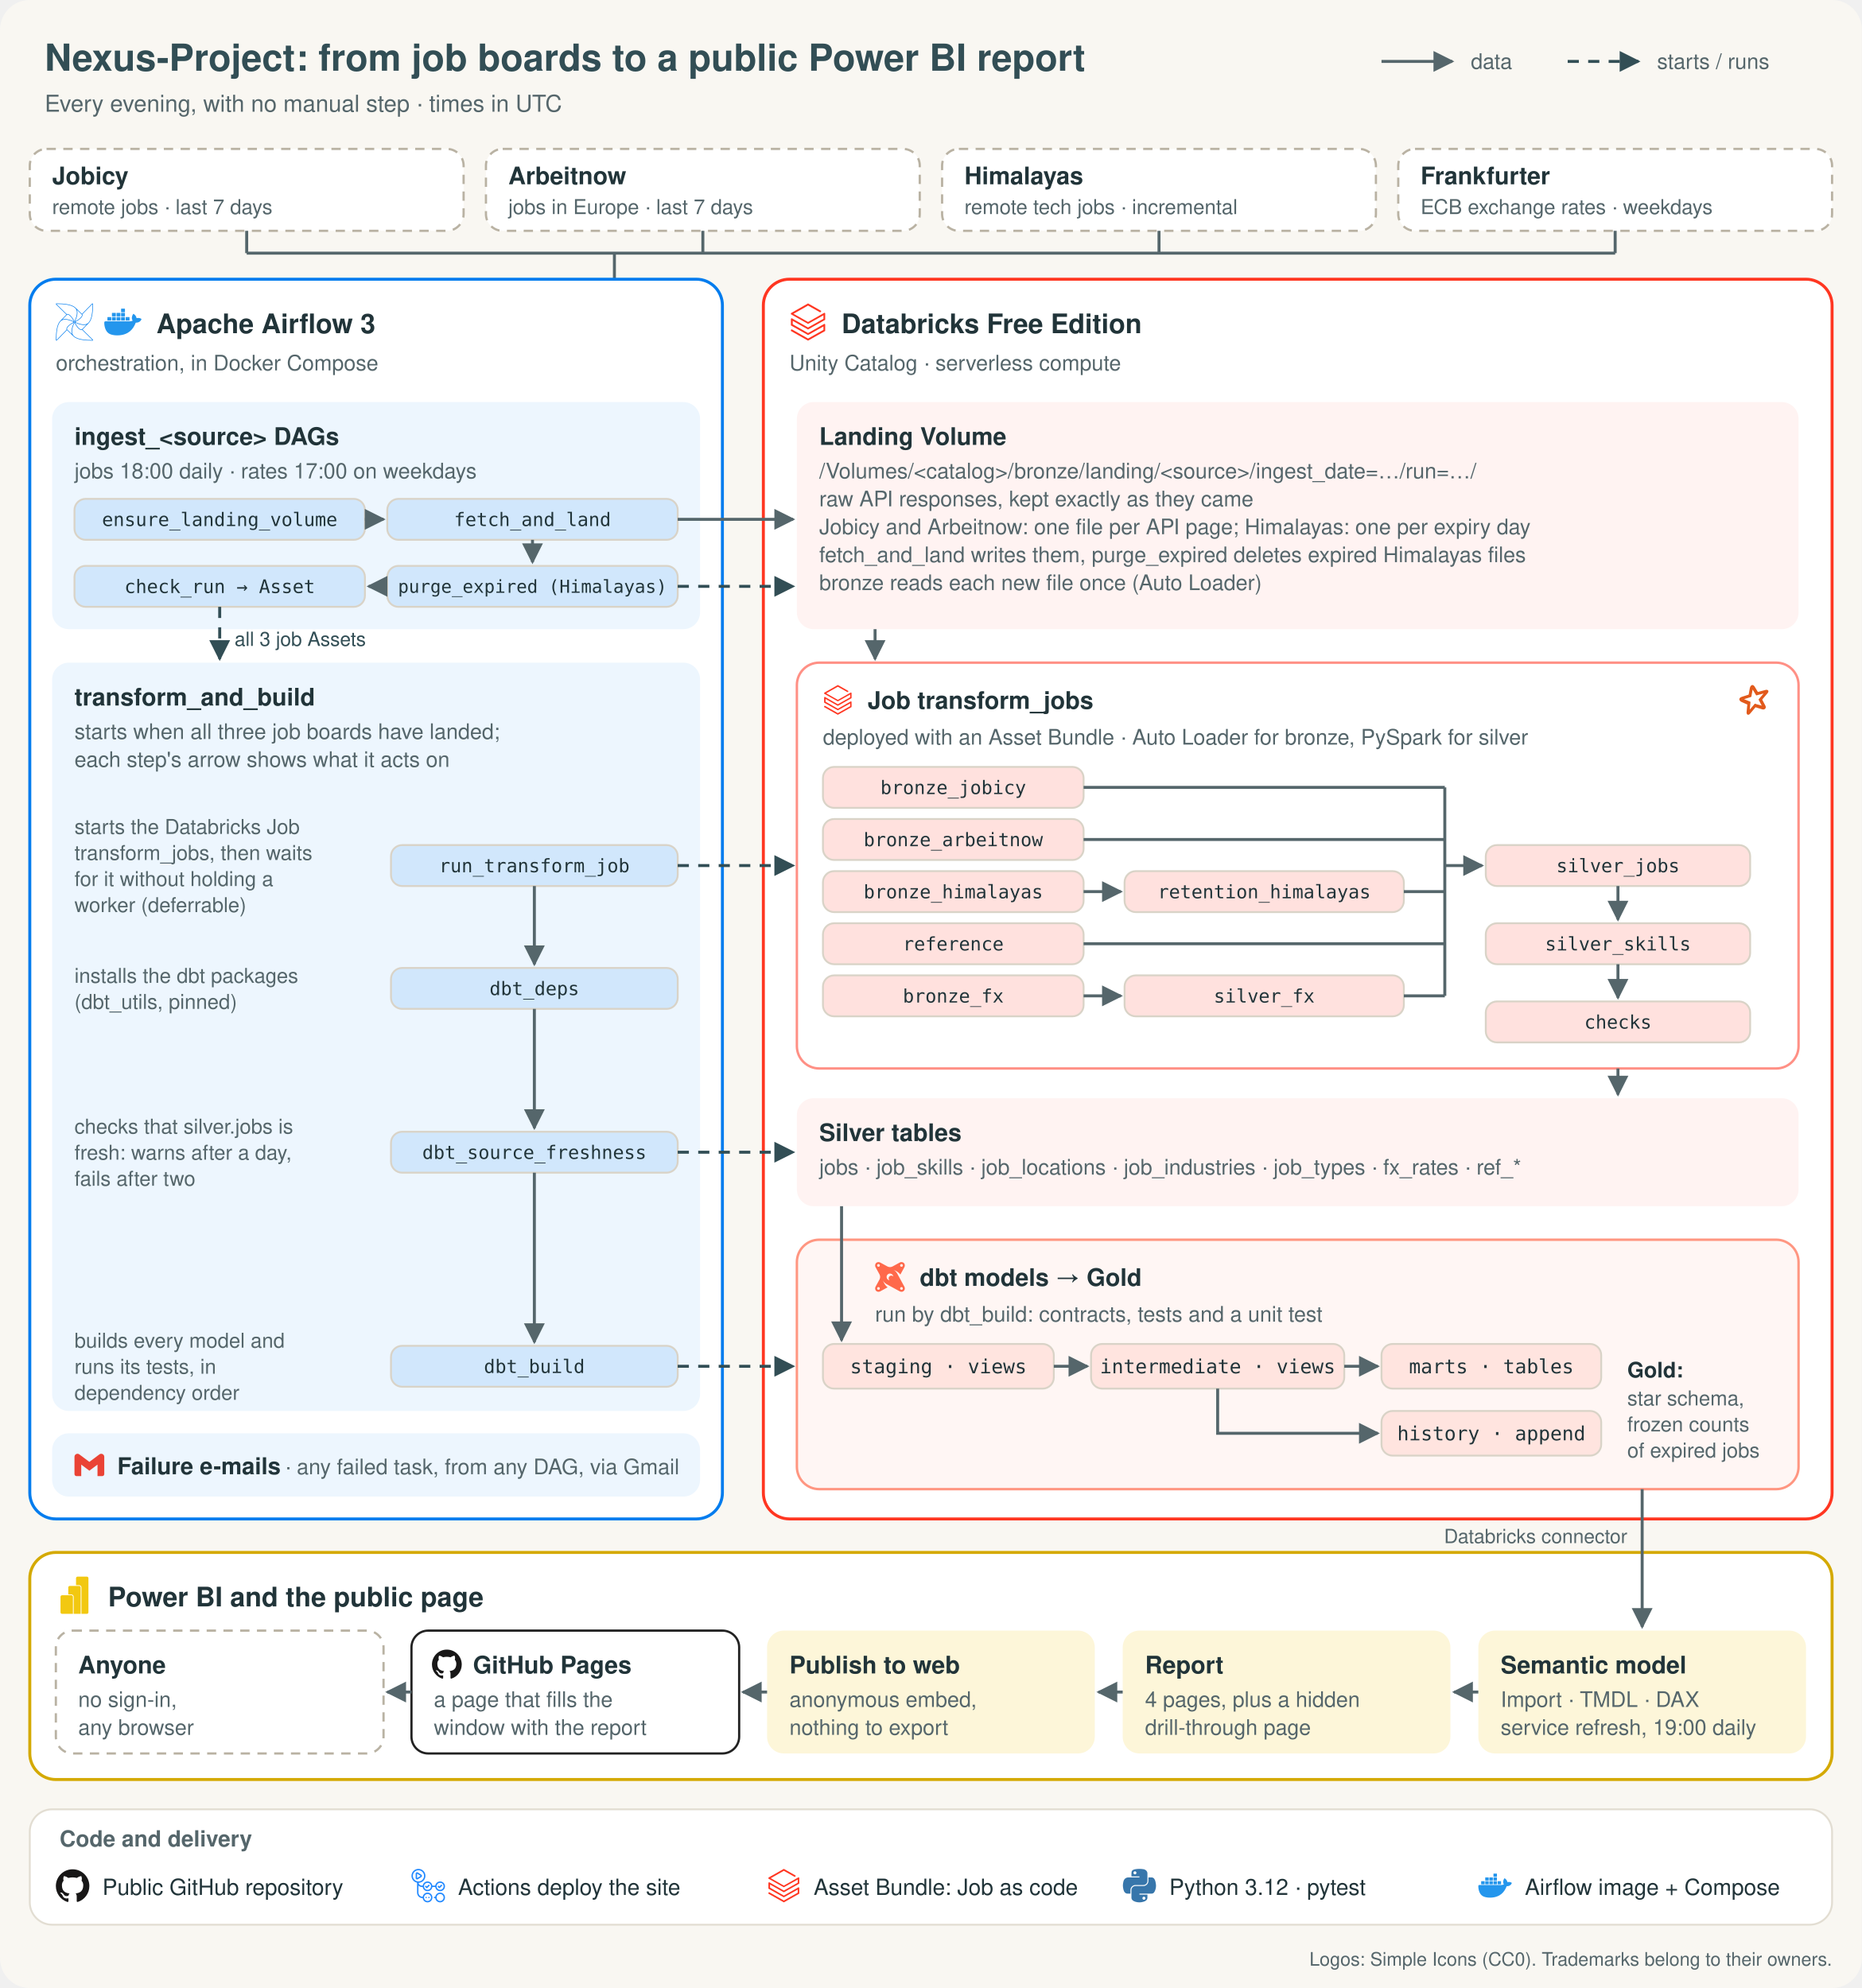
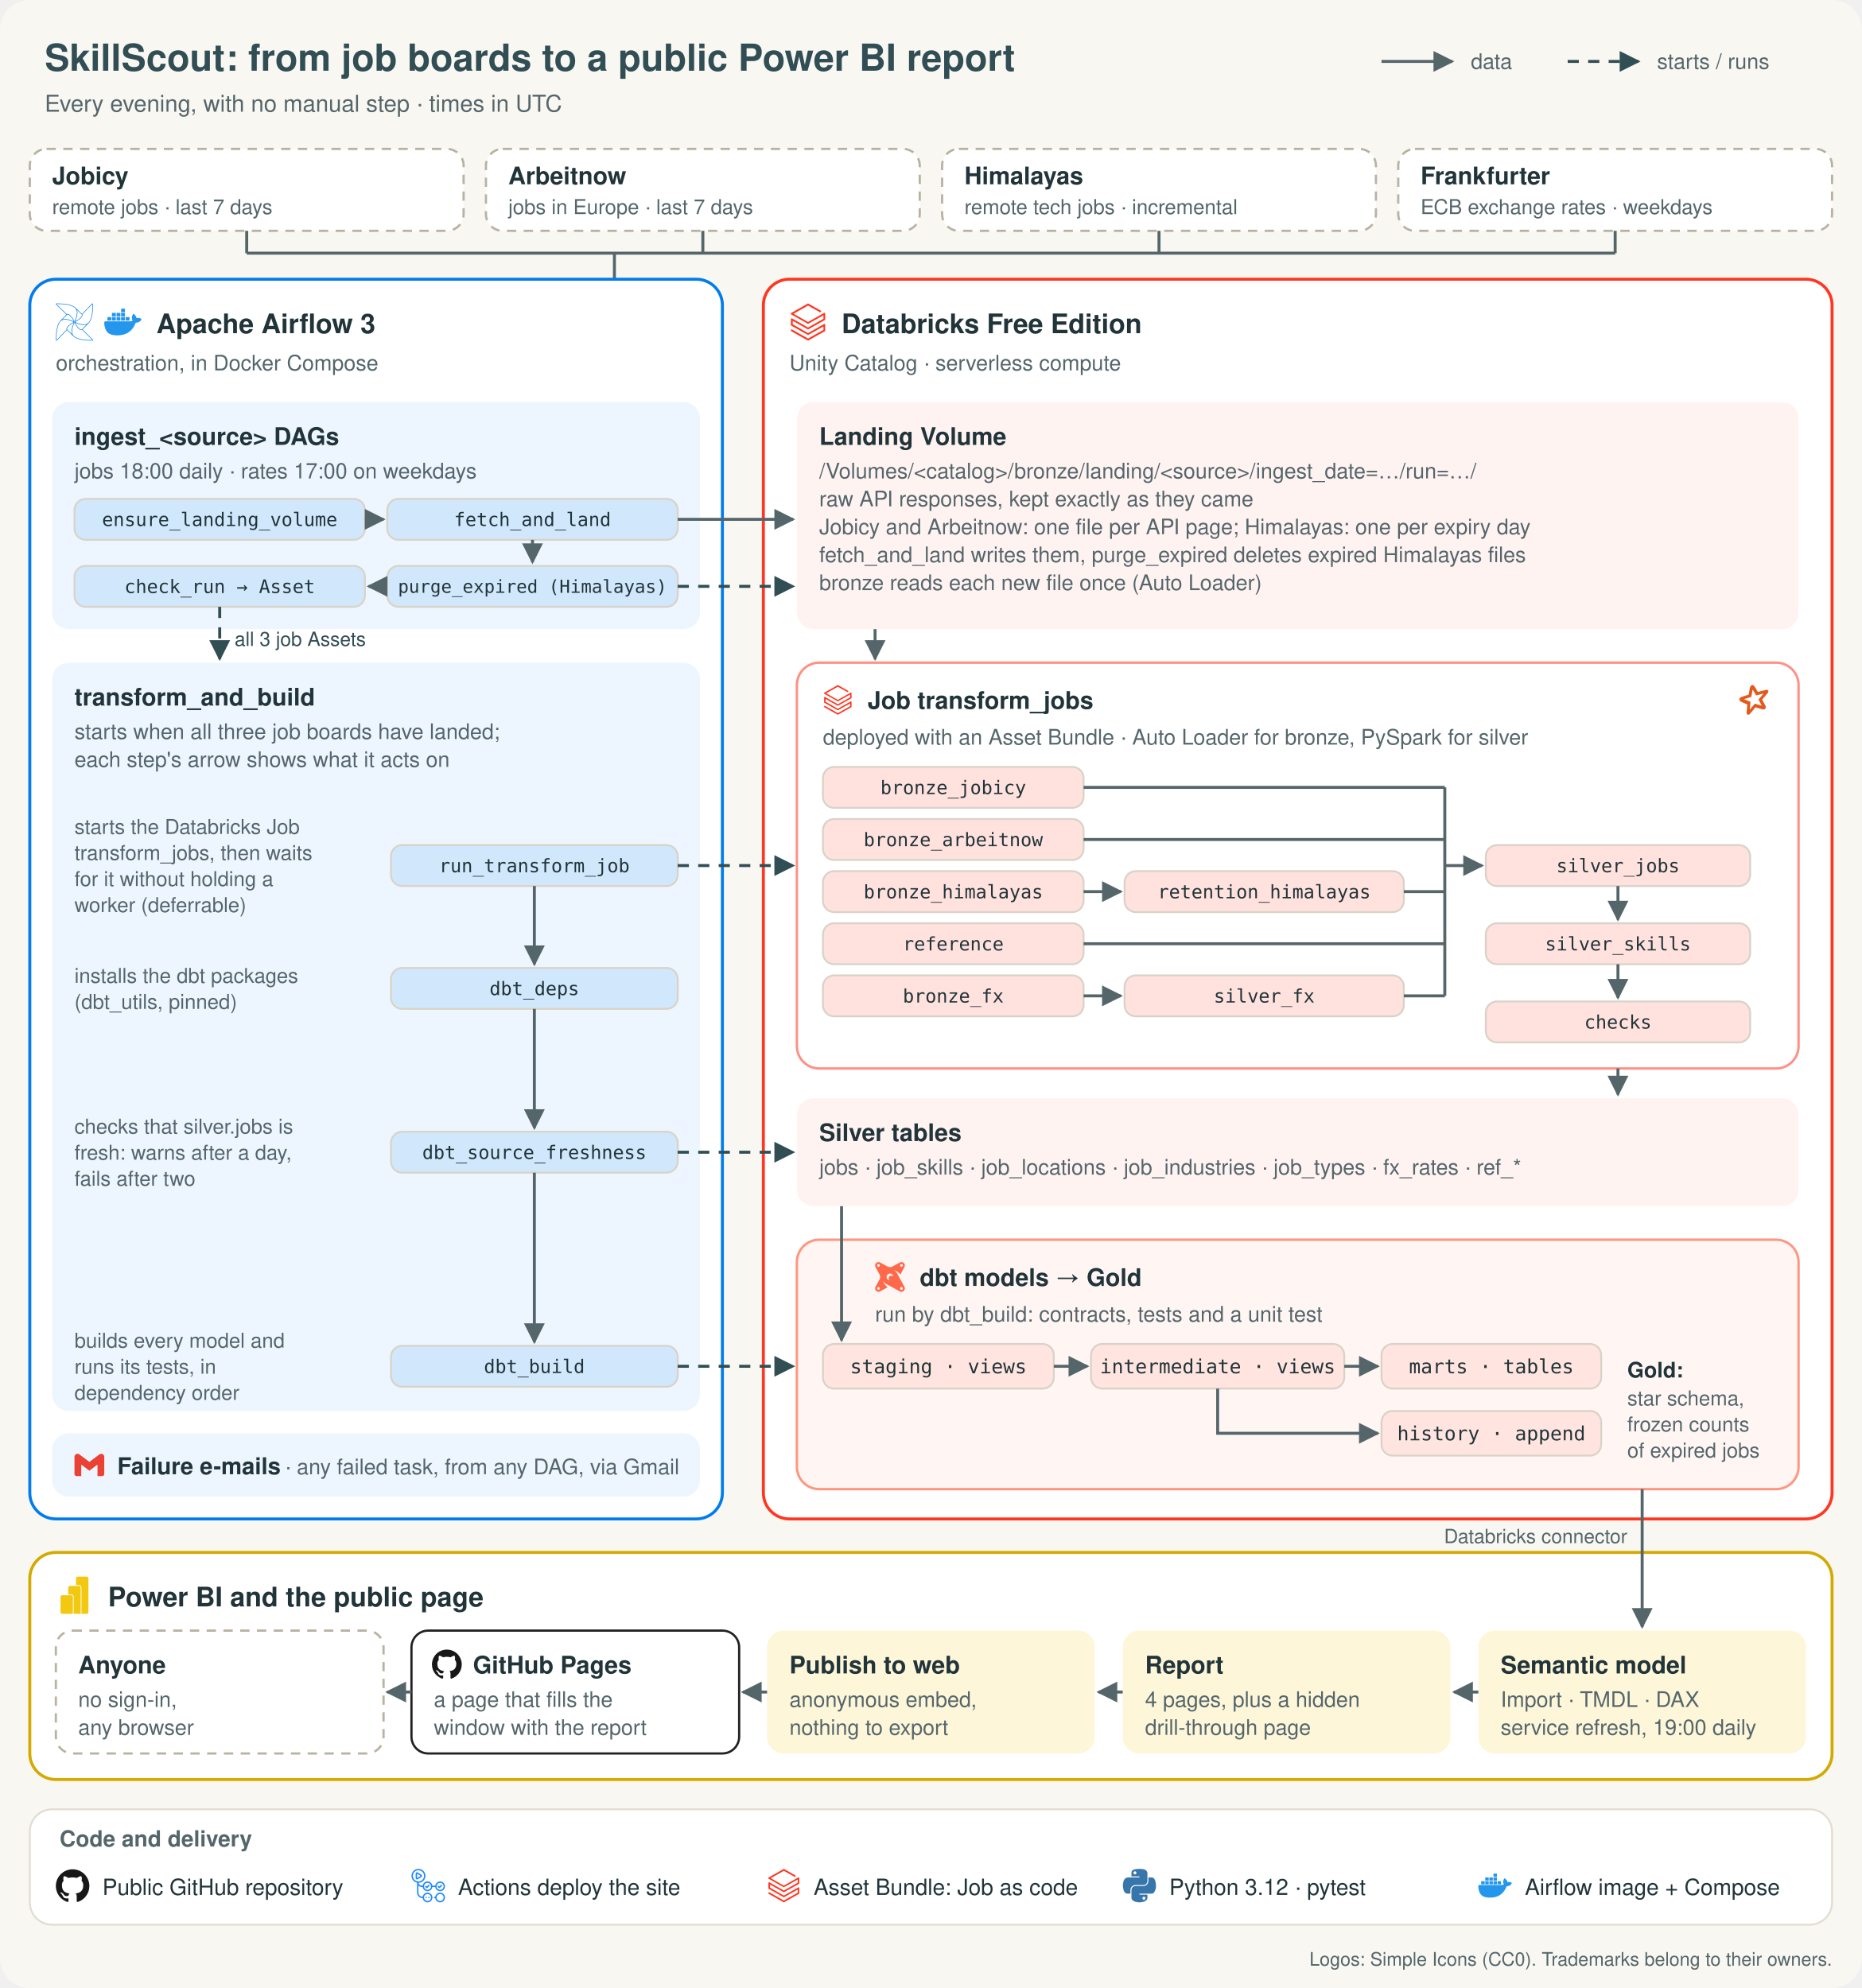
<svg xmlns="http://www.w3.org/2000/svg" viewBox="0 0 1000 1068" width="1000" height="1068" role="img" aria-labelledby="title desc" font-family="Segoe UI, Helvetica, Arial, sans-serif">
  <defs>
    <marker id="arrow" viewBox="0 0 10 10" refX="9" refY="5" markerWidth="7" markerHeight="7" orient="auto-start-reverse">
      <path d="M 0 0 L 10 5 L 0 10 z" fill="#55666b" />
    </marker>
    <marker id="arrow-dash" viewBox="0 0 10 10" refX="9" refY="5" markerWidth="7" markerHeight="7" orient="auto-start-reverse">
      <path d="M 0 0 L 10 5 L 0 10 z" fill="#324e55" />
    </marker>
  </defs>
  <rect width="1000" height="1068" rx="16" fill="#f9f7f2" />
-   <text x="24" y="38" font-size="20" font-weight="700" fill="#324e55" text-anchor="start">Nexus-Project: from job boards to a public Power BI report</text>
+   <text x="24" y="38" font-size="20" font-weight="700" fill="#324e55" text-anchor="start">SkillScout: from job boards to a public Power BI report</text>
  <text x="24" y="60" font-size="12.5" font-weight="normal" fill="#55666b" text-anchor="start">Every evening, with no manual step · times in UTC</text>
  <path d="M 742 33 L 780 33" fill="none" stroke="#55666b" stroke-width="1.6" marker-end="url(#arrow)" />
  <text x="790" y="37" font-size="11.5" font-weight="normal" fill="#55666b" text-anchor="start">data</text>
  <path d="M 842 33 L 880 33" fill="none" stroke="#324e55" stroke-width="1.6" stroke-dasharray="6 5" marker-end="url(#arrow-dash)" />
  <text x="890" y="37" font-size="11.5" font-weight="normal" fill="#55666b" text-anchor="start">starts / runs</text>
  <rect x="16" y="80" width="233" height="44" rx="9" fill="#ffffff" stroke="#b9b2a3" stroke-width="1.2" stroke-dasharray="5 4" />
  <text x="28" y="99" font-size="13" font-weight="600" fill="#213439" text-anchor="start">Jobicy</text>
  <text x="28" y="115" font-size="11" font-weight="normal" fill="#55666b" text-anchor="start">remote jobs · last 7 days</text>
  <path d="M 132.5 124 L 132.5 136" fill="none" stroke="#55666b" stroke-width="1.6" />
  <rect x="261" y="80" width="233" height="44" rx="9" fill="#ffffff" stroke="#b9b2a3" stroke-width="1.2" stroke-dasharray="5 4" />
  <text x="273" y="99" font-size="13" font-weight="600" fill="#213439" text-anchor="start">Arbeitnow</text>
  <text x="273" y="115" font-size="11" font-weight="normal" fill="#55666b" text-anchor="start">jobs in Europe · last 7 days</text>
  <path d="M 377.5 124 L 377.5 136" fill="none" stroke="#55666b" stroke-width="1.6" />
  <rect x="506" y="80" width="233" height="44" rx="9" fill="#ffffff" stroke="#b9b2a3" stroke-width="1.2" stroke-dasharray="5 4" />
  <text x="518" y="99" font-size="13" font-weight="600" fill="#213439" text-anchor="start">Himalayas</text>
  <text x="518" y="115" font-size="11" font-weight="normal" fill="#55666b" text-anchor="start">remote tech jobs · incremental</text>
  <path d="M 622.5 124 L 622.5 136" fill="none" stroke="#55666b" stroke-width="1.6" />
  <rect x="751" y="80" width="233" height="44" rx="9" fill="#ffffff" stroke="#b9b2a3" stroke-width="1.2" stroke-dasharray="5 4" />
  <text x="763" y="99" font-size="13" font-weight="600" fill="#213439" text-anchor="start">Frankfurter</text>
  <text x="763" y="115" font-size="11" font-weight="normal" fill="#55666b" text-anchor="start">ECB exchange rates · weekdays</text>
  <path d="M 867.5 124 L 867.5 136" fill="none" stroke="#55666b" stroke-width="1.6" />
  <path d="M 132.5 136 L 867.5 136" fill="none" stroke="#55666b" stroke-width="1.6" />
  <path d="M 330 136 L 330 266" fill="none" stroke="#55666b" stroke-width="1.6" marker-end="url(#arrow)" />
  <rect x="16" y="150" width="372" height="666" rx="14" fill="#ffffff" stroke="#017CEE" stroke-width="1.6" />
  <g transform="translate(30 163) scale(0.8333)">
    <path fill="#017CEE" d="M17.195 16.822l4.002-4.102C23.55 10.308 23.934 5.154 24 .43a.396.396 0 0 0-.246-.373.392.392 0 0 0-.437.09l-6.495 6.658-4.102-4.003C10.309.45 5.154.066.43 0H.423a.397.397 0 0 0-.277.683l6.658 6.494-4.003 4.103C.45 13.692.065 18.846 0 23.57a.398.398 0 0 0 .683.282l6.494-6.657 3.934 3.837.17.165c2.41 2.353 7.565 2.737 12.288 2.803h.006a.397.397 0 0 0 .277-.683l-6.657-6.495zm-.409-9.476c.04.115.05.24.031.344-.17.96-1.593 2.538-4.304 3.87a.597.597 0 0 0-.08-.079c1.432-3.155 1.828-5.61 1.175-7.322l3.058 2.984.12.203zm-.131 9.44a.73.73 0 0 1-.347.031c-.96-.171-2.537-1.594-3.87-4.307a.656.656 0 0 0 .08-.078l-.001.001c3.155 1.432 5.61 1.83 7.324 1.174l-2.969 3.043M23.568.392a.05.05 0 0 1 .052-.011c.018.006.03.024.029.043-.065 4.655-.437 9.726-2.703 12.05-1.53 1.565-4.326 1.419-8.283-.377.006-.037.021-.07.02-.108 0-.044-.017-.082-.026-.123 2.83-1.39 4.315-3.037 4.506-4.115.057-.322-.009-.542-.102-.688l6.507-6.67V.392zM.393.43A.045.045 0 0 1 .382.38C.39.36.403.343.425.35c4.655.065 9.727.438 12.05 2.703l.002.002c1.56 1.527 1.415 4.323-.379 8.28-.033-.005-.062-.02-.097-.02h-.008c-.045.001-.084.019-.126.027-1.39-2.83-3.037-4.314-4.115-4.506-.323-.057-.542.01-.688.103L.393.43zm11.94 11.563a.331.331 0 0 1-.327.335H12a.332.332 0 0 1-.004-.661c.172.016.333.144.335.326h.002zm-5.12 4.661a.722.722 0 0 1-.03-.345c.17-.96 1.595-2.54 4.309-3.873.013.016.019.035.033.05.013.012.03.017.044.028-1.434 3.158-1.83 5.613-1.177 7.326l-3.041-2.967m-.006-9.659a.735.735 0 0 1 .345-.031c.961.17 2.54 1.594 3.871 4.306a.597.597 0 0 0-.079.08c-2.167-.983-4.007-1.484-5.498-1.484-.68 0-1.289.103-1.825.308L7.128 7.35M.43 23.607c-.018.018-.038.015-.052.01-.019-.007-.028-.021-.028-.043.065-4.654.437-9.725 2.703-12.049 1.527-1.565 4.325-1.419 8.286.378-.006.035-.02.067-.02.104 0 .043.018.083.026.124-2.831 1.391-4.317 3.04-4.51 4.117-.057.322.01.542.103.688L.43 23.607zm23.144.042c-4.655-.065-9.726-.437-12.05-2.703l-.005-.006c-1.56-1.526-1.412-4.322.383-8.279.033.005.064.02.098.02h.009c.043 0 .08-.018.122-.027 1.39 2.832 3.036 4.317 4.115 4.51.083.014.16.021.23.021a.776.776 0 0 0 .45-.133l6.68 6.516c.02.02.016.04.01.052a.042.042 0 0 1-.042.029z" />
  </g>
  <g transform="translate(56 163) scale(0.8333)">
    <path fill="#2496ED" d="M13.983 11.078h2.119a.186.186 0 00.186-.185V9.006a.186.186 0 00-.186-.186h-2.119a.185.185 0 00-.185.185v1.888c0 .102.083.185.185.185m-2.954-5.43h2.118a.186.186 0 00.186-.186V3.574a.186.186 0 00-.186-.185h-2.118a.185.185 0 00-.185.185v1.888c0 .102.082.185.185.185m0 2.716h2.118a.187.187 0 00.186-.186V6.29a.186.186 0 00-.186-.185h-2.118a.185.185 0 00-.185.185v1.887c0 .102.082.185.185.186m-2.93 0h2.12a.186.186 0 00.184-.186V6.29a.185.185 0 00-.185-.185H8.1a.185.185 0 00-.185.185v1.887c0 .102.083.185.185.186m-2.964 0h2.119a.186.186 0 00.185-.186V6.29a.185.185 0 00-.185-.185H5.136a.186.186 0 00-.186.185v1.887c0 .102.084.185.186.186m5.893 2.715h2.118a.186.186 0 00.186-.185V9.006a.186.186 0 00-.186-.186h-2.118a.185.185 0 00-.185.185v1.888c0 .102.082.185.185.185m-2.93 0h2.12a.185.185 0 00.184-.185V9.006a.185.185 0 00-.184-.186h-2.12a.185.185 0 00-.184.185v1.888c0 .102.083.185.185.185m-2.964 0h2.119a.185.185 0 00.185-.185V9.006a.185.185 0 00-.184-.186h-2.12a.186.186 0 00-.186.186v1.887c0 .102.084.185.186.185m-2.92 0h2.12a.185.185 0 00.184-.185V9.006a.185.185 0 00-.184-.186h-2.12a.185.185 0 00-.184.185v1.888c0 .102.082.185.185.185M23.763 9.89c-.065-.051-.672-.51-1.954-.51-.338.001-.676.03-1.01.087-.248-1.7-1.653-2.53-1.716-2.566l-.344-.199-.226.327c-.284.438-.49.922-.612 1.43-.23.97-.09 1.882.403 2.661-.595.332-1.55.413-1.744.42H.751a.751.751 0 00-.75.748 11.376 11.376 0 00.692 4.062c.545 1.428 1.355 2.48 2.41 3.124 1.18.723 3.1 1.137 5.275 1.137.983.003 1.963-.086 2.93-.266a12.248 12.248 0 003.823-1.389c.98-.567 1.86-1.288 2.61-2.136 1.252-1.418 1.998-2.997 2.553-4.4h.221c1.372 0 2.215-.549 2.68-1.009.309-.293.55-.65.707-1.046l.098-.288Z" />
  </g>
  <text x="84" y="179.0" font-size="14.5" font-weight="600" fill="#213439" text-anchor="start">Apache Airflow 3</text>
  <text x="30" y="199" font-size="11.5" font-weight="normal" fill="#55666b" text-anchor="start">orchestration, in Docker Compose</text>
  <rect x="28" y="216" width="348" height="122" rx="9" fill="#edf6fe" />
  <text x="40" y="239" font-size="13" font-weight="600" fill="#213439" text-anchor="start">ingest_&lt;source&gt; DAGs</text>
  <text x="40" y="257" font-size="11.5" font-weight="normal" fill="#55666b" text-anchor="start">jobs 18:00 daily · rates 17:00 on weekdays</text>
  <rect x="40" y="268" width="156" height="22" rx="6" fill="#d1e7fc" stroke="#d9d3c7" stroke-width="1" />
  <text x="118.0" y="282.6" font-size="10" font-weight="normal" fill="#213439" text-anchor="middle" font-family="Cascadia Mono, Consolas, Menlo, monospace">ensure_landing_volume</text>
  <rect x="208" y="268" width="156" height="22" rx="6" fill="#d1e7fc" stroke="#d9d3c7" stroke-width="1" />
  <text x="286.0" y="282.6" font-size="10" font-weight="normal" fill="#213439" text-anchor="middle" font-family="Cascadia Mono, Consolas, Menlo, monospace">fetch_and_land</text>
  <rect x="208" y="304" width="156" height="22" rx="6" fill="#d1e7fc" stroke="#d9d3c7" stroke-width="1" />
  <text x="286.0" y="318.456" font-size="9.6" font-weight="normal" fill="#213439" text-anchor="middle" font-family="Cascadia Mono, Consolas, Menlo, monospace">purge_expired (Himalayas)</text>
  <rect x="40" y="304" width="156" height="22" rx="6" fill="#d1e7fc" stroke="#d9d3c7" stroke-width="1" />
  <text x="118.0" y="318.6" font-size="10" font-weight="normal" fill="#213439" text-anchor="middle" font-family="Cascadia Mono, Consolas, Menlo, monospace">check_run → Asset</text>
  <path d="M 196 279 L 206 279" fill="none" stroke="#55666b" stroke-width="1.6" marker-end="url(#arrow)" />
  <path d="M 286 290 L 286 302" fill="none" stroke="#55666b" stroke-width="1.6" marker-end="url(#arrow)" />
  <path d="M 208 315 L 198 315" fill="none" stroke="#55666b" stroke-width="1.6" marker-end="url(#arrow)" />
  <path d="M 118 326 L 118 354" fill="none" stroke="#324e55" stroke-width="1.6" stroke-dasharray="6 5" marker-end="url(#arrow-dash)" />
  <text x="126" y="347" font-size="10.5" font-weight="normal" fill="#324e55" text-anchor="start">all 3 job Assets</text>
  <rect x="28" y="356" width="348" height="402" rx="9" fill="#edf6fe" />
  <text x="40" y="379" font-size="13" font-weight="600" fill="#213439" text-anchor="start">transform_and_build</text>
  <text x="40" y="397" font-size="11.5" font-weight="normal" fill="#55666b" text-anchor="start">starts when all three job boards have landed;</text>
  <text x="40" y="412" font-size="11.5" font-weight="normal" fill="#55666b" text-anchor="start">each step's arrow shows what it acts on</text>
  <rect x="210" y="454" width="154" height="22" rx="6" fill="#d1e7fc" stroke="#d9d3c7" stroke-width="1" />
  <text x="287.0" y="468.6" font-size="10" font-weight="normal" fill="#213439" text-anchor="middle" font-family="Cascadia Mono, Consolas, Menlo, monospace">run_transform_job</text>
  <text x="40" y="448" font-size="11" font-weight="normal" fill="#55666b" text-anchor="start">starts the Databricks Job</text>
  <text x="40" y="462" font-size="11" font-weight="normal" fill="#55666b" text-anchor="start">transform_jobs, then waits</text>
  <text x="40" y="476" font-size="11" font-weight="normal" fill="#55666b" text-anchor="start">for it without holding a</text>
  <text x="40" y="490" font-size="11" font-weight="normal" fill="#55666b" text-anchor="start">worker (deferrable)</text>
  <rect x="210" y="520" width="154" height="22" rx="6" fill="#d1e7fc" stroke="#d9d3c7" stroke-width="1" />
  <text x="287.0" y="534.6" font-size="10" font-weight="normal" fill="#213439" text-anchor="middle" font-family="Cascadia Mono, Consolas, Menlo, monospace">dbt_deps</text>
  <text x="40" y="528" font-size="11" font-weight="normal" fill="#55666b" text-anchor="start">installs the dbt packages</text>
  <text x="40" y="542" font-size="11" font-weight="normal" fill="#55666b" text-anchor="start">(dbt_utils, pinned)</text>
  <rect x="210" y="608" width="154" height="22" rx="6" fill="#d1e7fc" stroke="#d9d3c7" stroke-width="1" />
  <text x="287.0" y="622.6" font-size="10" font-weight="normal" fill="#213439" text-anchor="middle" font-family="Cascadia Mono, Consolas, Menlo, monospace">dbt_source_freshness</text>
  <text x="40" y="609" font-size="11" font-weight="normal" fill="#55666b" text-anchor="start">checks that silver.jobs is</text>
  <text x="40" y="623" font-size="11" font-weight="normal" fill="#55666b" text-anchor="start">fresh: warns after a day,</text>
  <text x="40" y="637" font-size="11" font-weight="normal" fill="#55666b" text-anchor="start">fails after two</text>
  <rect x="210" y="723" width="154" height="22" rx="6" fill="#d1e7fc" stroke="#d9d3c7" stroke-width="1" />
  <text x="287.0" y="737.6" font-size="10" font-weight="normal" fill="#213439" text-anchor="middle" font-family="Cascadia Mono, Consolas, Menlo, monospace">dbt_build</text>
  <text x="40" y="724" font-size="11" font-weight="normal" fill="#55666b" text-anchor="start">builds every model and</text>
  <text x="40" y="738" font-size="11" font-weight="normal" fill="#55666b" text-anchor="start">runs its tests, in</text>
  <text x="40" y="752" font-size="11" font-weight="normal" fill="#55666b" text-anchor="start">dependency order</text>
  <path d="M 287 476 L 287 518" fill="none" stroke="#55666b" stroke-width="1.6" marker-end="url(#arrow)" />
  <path d="M 287 542 L 287 606" fill="none" stroke="#55666b" stroke-width="1.6" marker-end="url(#arrow)" />
  <path d="M 287 630 L 287 721" fill="none" stroke="#55666b" stroke-width="1.6" marker-end="url(#arrow)" />
  <rect x="28" y="770" width="348" height="34" rx="9" fill="#edf6fe" />
  <g transform="translate(40 779) scale(0.6667)">
    <path fill="#EA4335" d="M24 5.457v13.909c0 .904-.732 1.636-1.636 1.636h-3.819V11.73L12 16.64l-6.545-4.91v9.273H1.636A1.636 1.636 0 0 1 0 19.366V5.457c0-2.023 2.309-3.178 3.927-1.964L5.455 4.64 12 9.548l6.545-4.91 1.528-1.145C21.69 2.28 24 3.434 24 5.457z" />
  </g>
  <text x="63" y="792" font-size="12.5" font-weight="600" fill="#213439" text-anchor="start">Failure e-mails</text>
  <text x="153" y="792" font-size="11.5" font-weight="normal" fill="#55666b" text-anchor="start">· any failed task, from any DAG, via Gmail</text>
  <rect x="410" y="150" width="574" height="666" rx="14" fill="#ffffff" stroke="#FF3621" stroke-width="1.6" />
  <g transform="translate(424 163) scale(0.8333)">
    <path fill="#FF3621" d="M.95 14.184L12 20.403l9.919-5.55v2.21L12 22.662l-10.484-5.96-.565.308v.77L12 24l11.05-6.218v-4.317l-.515-.309L12 19.118l-9.867-5.653v-2.21L12 16.805l11.05-6.218V6.32l-.515-.308L12 11.974 2.647 6.681 12 1.388l7.76 4.368.668-.411v-.566L12 0 .95 6.27v.72L12 13.207l9.919-5.55v2.26L12 15.52 1.516 9.56l-.565.308Z" />
  </g>
  <text x="452" y="179.0" font-size="14.5" font-weight="600" fill="#213439" text-anchor="start">Databricks Free Edition</text>
  <text x="424" y="199" font-size="11.5" font-weight="normal" fill="#55666b" text-anchor="start">Unity Catalog · serverless compute</text>
  <rect x="428" y="216" width="538" height="122" rx="9" fill="#fff3f2" />
  <text x="440" y="239" font-size="13" font-weight="600" fill="#213439" text-anchor="start">Landing Volume</text>
  <text x="440" y="257" font-size="11.5" font-weight="normal" fill="#55666b" text-anchor="start">/Volumes/&lt;catalog&gt;/bronze/landing/&lt;source&gt;/ingest_date=…/run=…/</text>
  <text x="440" y="272" font-size="11.5" font-weight="normal" fill="#55666b" text-anchor="start">raw API responses, kept exactly as they came</text>
  <text x="440" y="287" font-size="11.5" font-weight="normal" fill="#55666b" text-anchor="start">Jobicy and Arbeitnow: one file per API page; Himalayas: one per expiry day</text>
  <text x="440" y="302" font-size="11.5" font-weight="normal" fill="#55666b" text-anchor="start">fetch_and_land writes them, purge_expired deletes expired Himalayas files</text>
  <text x="440" y="317" font-size="11.5" font-weight="normal" fill="#55666b" text-anchor="start">bronze reads each new file once (Auto Loader)</text>
  <path d="M 364 279 L 426 279" fill="none" stroke="#55666b" stroke-width="1.6" marker-end="url(#arrow)" />
  <path d="M 364 315 L 426 315" fill="none" stroke="#324e55" stroke-width="1.6" stroke-dasharray="6 5" marker-end="url(#arrow-dash)" />
  <path d="M 470 338 L 470 354" fill="none" stroke="#55666b" stroke-width="1.6" marker-end="url(#arrow)" />
  <rect x="428" y="356" width="538" height="218" rx="12" fill="#ffffff" stroke="#ff9085" stroke-width="1.3" />
  <g transform="translate(442 368) scale(0.6667)">
    <path fill="#FF3621" d="M.95 14.184L12 20.403l9.919-5.55v2.21L12 22.662l-10.484-5.96-.565.308v.77L12 24l11.05-6.218v-4.317l-.515-.309L12 19.118l-9.867-5.653v-2.21L12 16.805l11.05-6.218V6.32l-.515-.308L12 11.974 2.647 6.681 12 1.388l7.76 4.368.668-.411v-.566L12 0 .95 6.27v.72L12 13.207l9.919-5.55v2.26L12 15.52 1.516 9.56l-.565.308Z" />
  </g>
  <text x="466" y="380.8" font-size="13" font-weight="600" fill="#213439" text-anchor="start">Job transform_jobs</text>
  <text x="442" y="400" font-size="11.5" font-weight="normal" fill="#55666b" text-anchor="start">deployed with an Asset Bundle · Auto Loader for bronze, PySpark for silver</text>
  <g transform="translate(934 368) scale(0.6667)">
    <path fill="#E25A1C" d="M10.812 0c-.425.013-.845.215-1.196.605a3.593 3.593 0 00-.493.722c-.355.667-.425 1.415-.556 2.143a551.9 551.9 0 00-.726 4.087c-.027.16-.096.227-.244.273C5.83 8.386 4.06 8.94 2.3 9.514c-.387.125-.773.289-1.114.506-1.042.665-1.196 1.753-.415 2.71.346.422.79.715 1.284.936 1.1.49 2.202.976 3.3 1.47.019.01.036.013.053.019h-.004l1.306.535c0 .023.002.045 0 .073-.2 2.03-.39 4.063-.58 6.095-.04.419-.012.831.134 1.23.317.87 1.065 1.148 1.881.701.372-.204.666-.497.937-.818 1.372-1.623 2.746-3.244 4.113-4.872.111-.133.205-.15.363-.098.349.117.697.231 1.045.347h.001c.02.012.045.02.073.03l.142.042c1.248.416 2.68.775 3.929 1.19.4.132.622.164 1.045.098.311-.048.592-.062.828-.236.602-.33.995-.957.988-1.682-.005-.427-.154-.813-.35-1.186-.82-1.556-1.637-3.113-2.461-4.666-.078-.148-.076-.243.037-.375 1.381-1.615 2.756-3.236 4.133-4.855.272-.32.513-.658.653-1.058.308-.878-.09-1.57-1-1.741a2.783 2.783 0 00-1.235.069c-1.974.521-3.947 1.041-5.918 1.57-.175.047-.26.015-.355-.144a353.08 353.08 0 00-2.421-4.018 4.61 4.61 0 00-.652-.849c-.371-.37-.802-.549-1.227-.536zm.172 3.703a.592.592 0 01.189.211c.87 1.446 1.742 2.89 2.609 4.338.07.118.135.16.277.121 1.525-.41 3.052-.813 4.579-1.217.367-.098.735-.193 1.103-.289a.399.399 0 01-.1.2c-1.259 1.48-2.516 2.962-3.779 4.438-.11.13-.12.22-.04.37.937 1.803 1.768 3.309 2.498 4.76l-3.696-1.019c-.538-.18-1.077-.358-1.615-.539-.163-.055-.25-.03-.36.1-1.248 1.488-2.504 2.97-3.759 4.454a.398.398 0 01-.18.132c.035-.378.068-.757.104-1.136.149-1.572.297-3.144.451-4.716-.03-.318.117-.405-.322-.545-1.493-.593-3.346-1.321-4.816-1.905a.595.595 0 01.24-.134c1.797-.57 3.595-1.14 5.394-1.705.127-.04.199-.092.211-.233.013-.148.05-.294.076-.441.241-1.363.483-2.726.726-4.088.068-.386.14-.771.21-1.157z" />
  </g>
  <rect x="442" y="412" width="140" height="22" rx="6" fill="#ffe1de" stroke="#d9d3c7" stroke-width="1" />
  <text x="512.0" y="426.6" font-size="10" font-weight="normal" fill="#213439" text-anchor="middle" font-family="Cascadia Mono, Consolas, Menlo, monospace">bronze_jobicy</text>
  <rect x="442" y="440" width="140" height="22" rx="6" fill="#ffe1de" stroke="#d9d3c7" stroke-width="1" />
  <text x="512.0" y="454.6" font-size="10" font-weight="normal" fill="#213439" text-anchor="middle" font-family="Cascadia Mono, Consolas, Menlo, monospace">bronze_arbeitnow</text>
  <rect x="442" y="468" width="140" height="22" rx="6" fill="#ffe1de" stroke="#d9d3c7" stroke-width="1" />
  <text x="512.0" y="482.6" font-size="10" font-weight="normal" fill="#213439" text-anchor="middle" font-family="Cascadia Mono, Consolas, Menlo, monospace">bronze_himalayas</text>
  <rect x="442" y="496" width="140" height="22" rx="6" fill="#ffe1de" stroke="#d9d3c7" stroke-width="1" />
  <text x="512.0" y="510.6" font-size="10" font-weight="normal" fill="#213439" text-anchor="middle" font-family="Cascadia Mono, Consolas, Menlo, monospace">reference</text>
  <rect x="442" y="524" width="140" height="22" rx="6" fill="#ffe1de" stroke="#d9d3c7" stroke-width="1" />
  <text x="512.0" y="538.6" font-size="10" font-weight="normal" fill="#213439" text-anchor="middle" font-family="Cascadia Mono, Consolas, Menlo, monospace">bronze_fx</text>
  <rect x="604" y="468" width="150" height="22" rx="6" fill="#ffe1de" stroke="#d9d3c7" stroke-width="1" />
  <text x="679.0" y="482.6" font-size="10" font-weight="normal" fill="#213439" text-anchor="middle" font-family="Cascadia Mono, Consolas, Menlo, monospace">retention_himalayas</text>
  <rect x="604" y="524" width="150" height="22" rx="6" fill="#ffe1de" stroke="#d9d3c7" stroke-width="1" />
  <text x="679.0" y="538.6" font-size="10" font-weight="normal" fill="#213439" text-anchor="middle" font-family="Cascadia Mono, Consolas, Menlo, monospace">silver_fx</text>
  <path d="M 582 479 L 602 479" fill="none" stroke="#55666b" stroke-width="1.6" marker-end="url(#arrow)" />
  <path d="M 582 535 L 602 535" fill="none" stroke="#55666b" stroke-width="1.6" marker-end="url(#arrow)" />
  <path d="M 582 423 L 776 423" fill="none" stroke="#55666b" stroke-width="1.6" />
  <path d="M 582 451 L 776 451" fill="none" stroke="#55666b" stroke-width="1.6" />
  <path d="M 754 479 L 776 479" fill="none" stroke="#55666b" stroke-width="1.6" />
  <path d="M 582 507 L 776 507" fill="none" stroke="#55666b" stroke-width="1.6" />
  <path d="M 754 535 L 776 535" fill="none" stroke="#55666b" stroke-width="1.6" />
  <path d="M 776 423 L 776 535" fill="none" stroke="#55666b" stroke-width="1.6" />
  <path d="M 776 465 L 796 465" fill="none" stroke="#55666b" stroke-width="1.6" marker-end="url(#arrow)" />
  <rect x="798" y="454" width="142" height="22" rx="6" fill="#ffe1de" stroke="#d9d3c7" stroke-width="1" />
  <text x="869.0" y="468.6" font-size="10" font-weight="normal" fill="#213439" text-anchor="middle" font-family="Cascadia Mono, Consolas, Menlo, monospace">silver_jobs</text>
  <rect x="798" y="496" width="142" height="22" rx="6" fill="#ffe1de" stroke="#d9d3c7" stroke-width="1" />
  <text x="869.0" y="510.6" font-size="10" font-weight="normal" fill="#213439" text-anchor="middle" font-family="Cascadia Mono, Consolas, Menlo, monospace">silver_skills</text>
  <rect x="798" y="538" width="142" height="22" rx="6" fill="#ffe1de" stroke="#d9d3c7" stroke-width="1" />
  <text x="869.0" y="552.6" font-size="10" font-weight="normal" fill="#213439" text-anchor="middle" font-family="Cascadia Mono, Consolas, Menlo, monospace">checks</text>
  <path d="M 869 476 L 869 494" fill="none" stroke="#55666b" stroke-width="1.6" marker-end="url(#arrow)" />
  <path d="M 869 518 L 869 536" fill="none" stroke="#55666b" stroke-width="1.6" marker-end="url(#arrow)" />
  <path d="M 364 465 L 426 465" fill="none" stroke="#324e55" stroke-width="1.6" stroke-dasharray="6 5" marker-end="url(#arrow-dash)" />
  <rect x="428" y="590" width="538" height="58" rx="9" fill="#fff3f2" />
  <text x="440" y="613" font-size="13" font-weight="600" fill="#213439" text-anchor="start">Silver tables</text>
  <text x="440" y="631" font-size="11.5" font-weight="normal" fill="#55666b" text-anchor="start">jobs · job_skills · job_locations · job_industries · job_types · fx_rates · ref_*</text>
  <path d="M 869 574 L 869 588" fill="none" stroke="#55666b" stroke-width="1.6" marker-end="url(#arrow)" />
  <path d="M 364 619 L 426 619" fill="none" stroke="#324e55" stroke-width="1.6" stroke-dasharray="6 5" marker-end="url(#arrow-dash)" />
  <rect x="428" y="666" width="538" height="134" rx="12" fill="#fff6f4" stroke="#ff9681" stroke-width="1.3" />
  <g transform="translate(470 678) scale(0.6667)">
    <path fill="#FF694B" d="M17.9 9.376a8.149 8.149 0 0 0-3.042-3.121l1.771.839a10.287 10.287 0 0 1 3.74 3.001l3.234-5.929a2.855 2.855 0 0 0-.061-2.96C22.757.037 21.211-.341 19.975.333l-5.875 3.21a4.361 4.361 0 0 1-4.176 0L4.177.408a2.854 2.854 0 0 0-2.959.063c-1.167.785-1.545 2.33-.872 3.566L3.55 9.911a4.361 4.361 0 0 1 0 4.177l-3.127 5.743a2.86 2.86 0 0 0 .085 2.997c.794 1.144 2.322 1.505 3.545.839l6.058-3.305a10.288 10.288 0 0 1-3.005-3.745l-.837-1.771a8.148 8.148 0 0 0 3.121 3.042l10.583 5.779c1.221.666 2.748.305 3.543-.836a2.87 2.87 0 0 0 .08-3.002L17.9 9.376zm3.38-7.735c.602 0 1.09.488 1.09 1.09s-.488 1.09-1.09 1.09-1.09-.488-1.09-1.09.488-1.09 1.09-1.09zM2.744 3.822c-.602 0-1.09-.488-1.09-1.09s.488-1.09 1.09-1.09 1.09.488 1.09 1.09S3.346 3.822 2.744 3.822zm0 18.536c-.602 0-1.09-.488-1.09-1.09 0-.602.488-1.09 1.09-1.09s1.09.488 1.09 1.09c0 .602-.488 1.09-1.09 1.09zm10.358-11.449c-1.201-.004-2.177.967-2.18 2.168a2.174 2.174 0 0 0 .705 1.609c-1.487-.209-2.523-1.584-2.314-3.072.209-1.487 1.584-2.523 3.072-2.314a2.719 2.719 0 0 1 2.314 2.314 2.162 2.162 0 0 0-1.596-.705zm8.178 11.449c-.602 0-1.09-.488-1.09-1.09 0-.602.488-1.09 1.09-1.09s1.09.488 1.09 1.09c0 .602-.488 1.09-1.09 1.09z" />
  </g>
  <text x="494" y="690.8" font-size="13" font-weight="600" fill="#213439" text-anchor="start">dbt models → Gold</text>
  <text x="470" y="710" font-size="11.5" font-weight="normal" fill="#55666b" text-anchor="start">run by dbt_build: contracts, tests and a unit test</text>
  <path d="M 452 648 L 452 720" fill="none" stroke="#55666b" stroke-width="1.6" marker-end="url(#arrow)" />
  <rect x="442" y="722" width="124" height="24" rx="6" fill="#ffe4df" stroke="#d9d3c7" stroke-width="1" />
  <text x="504.0" y="737.78" font-size="10.5" font-weight="normal" fill="#213439" text-anchor="middle" font-family="Cascadia Mono, Consolas, Menlo, monospace">staging · views</text>
  <path d="M 566 734 L 584 734" fill="none" stroke="#55666b" stroke-width="1.6" marker-end="url(#arrow)" />
  <rect x="586" y="722" width="136" height="24" rx="6" fill="#ffe4df" stroke="#d9d3c7" stroke-width="1" />
  <text x="654.0" y="737.78" font-size="10.5" font-weight="normal" fill="#213439" text-anchor="middle" font-family="Cascadia Mono, Consolas, Menlo, monospace">intermediate · views</text>
  <path d="M 722 734 L 740 734" fill="none" stroke="#55666b" stroke-width="1.6" marker-end="url(#arrow)" />
  <rect x="742" y="722" width="118" height="24" rx="6" fill="#ffe4df" stroke="#d9d3c7" stroke-width="1" />
  <text x="801.0" y="737.78" font-size="10.5" font-weight="normal" fill="#213439" text-anchor="middle" font-family="Cascadia Mono, Consolas, Menlo, monospace">marts · tables</text>
  <path d="M 654 746 L 654 770 L 740 770" fill="none" stroke="#55666b" stroke-width="1.6" marker-end="url(#arrow)" />
  <rect x="742" y="758" width="118" height="24" rx="6" fill="#ffe4df" stroke="#d9d3c7" stroke-width="1" />
  <text x="801.0" y="773.78" font-size="10.5" font-weight="normal" fill="#213439" text-anchor="middle" font-family="Cascadia Mono, Consolas, Menlo, monospace">history · append</text>
  <text x="874" y="740" font-size="11.5" font-weight="600" fill="#213439" text-anchor="start">Gold:</text>
  <text x="874" y="755" font-size="11" font-weight="normal" fill="#55666b" text-anchor="start">star schema,</text>
  <text x="874" y="769" font-size="11" font-weight="normal" fill="#55666b" text-anchor="start">frozen counts</text>
  <text x="874" y="783" font-size="11" font-weight="normal" fill="#55666b" text-anchor="start">of expired jobs</text>
  <path d="M 364 734 L 426 734" fill="none" stroke="#324e55" stroke-width="1.6" stroke-dasharray="6 5" marker-end="url(#arrow-dash)" />
  <rect x="16" y="834" width="968" height="122" rx="14" fill="#ffffff" stroke="#d4a900" stroke-width="1.6" />
  <g transform="translate(30 847) scale(0.8333)">
    <path fill="#F2C811" d="M10 12a1 1 0 0 1 1 1v11H4a1 1 0 0 1-1-1V13a1 1 0 0 1 1-1h6Zm-2-.5V7a1 1 0 0 1 1-1h6a1 1 0 0 1 1 1v17h-4.5V13a1.5 1.5 0 0 0-1.5-1.5H8Zm5-6V1a1 1 0 0 1 1-1h6a1 1 0 0 1 1 1v22a1 1 0 0 1-1 1h-3.5V7A1.5 1.5 0 0 0 15 5.5h-2Z" />
  </g>
  <text x="58" y="863.0" font-size="14.5" font-weight="600" fill="#213439" text-anchor="start">Power BI and the public page</text>
  <rect x="794" y="876" width="176" height="66" rx="9" fill="#fdf6d9" />
  <text x="806" y="899" font-size="13" font-weight="600" fill="#213439" text-anchor="start">Semantic model</text>
  <text x="806" y="917" font-size="11.5" font-weight="normal" fill="#55666b" text-anchor="start">Import · TMDL · DAX</text>
  <text x="806" y="932" font-size="11.5" font-weight="normal" fill="#55666b" text-anchor="start">service refresh, 19:00 daily</text>
  <rect x="603" y="876" width="176" height="66" rx="9" fill="#fdf6d9" />
  <text x="615" y="899" font-size="13" font-weight="600" fill="#213439" text-anchor="start">Report</text>
  <text x="615" y="917" font-size="11.5" font-weight="normal" fill="#55666b" text-anchor="start">4 pages, plus a hidden</text>
  <text x="615" y="932" font-size="11.5" font-weight="normal" fill="#55666b" text-anchor="start">drill-through page</text>
  <rect x="412" y="876" width="176" height="66" rx="9" fill="#fdf6d9" />
  <text x="424" y="899" font-size="13" font-weight="600" fill="#213439" text-anchor="start">Publish to web</text>
  <text x="424" y="917" font-size="11.5" font-weight="normal" fill="#55666b" text-anchor="start">anonymous embed,</text>
  <text x="424" y="932" font-size="11.5" font-weight="normal" fill="#55666b" text-anchor="start">nothing to export</text>
  <rect x="221" y="876" width="176" height="66" rx="9" fill="#ffffff" stroke="#222222" stroke-width="1.2" />
  <g transform="translate(232 886) scale(0.6667)">
    <path fill="#181717" d="M12 .297c-6.63 0-12 5.373-12 12 0 5.303 3.438 9.8 8.205 11.385.6.113.82-.258.82-.577 0-.285-.01-1.04-.015-2.04-3.338.724-4.042-1.61-4.042-1.61C4.422 18.07 3.633 17.7 3.633 17.7c-1.087-.744.084-.729.084-.729 1.205.084 1.838 1.236 1.838 1.236 1.07 1.835 2.809 1.305 3.495.998.108-.776.417-1.305.76-1.605-2.665-.3-5.466-1.332-5.466-5.93 0-1.31.465-2.38 1.235-3.22-.135-.303-.54-1.523.105-3.176 0 0 1.005-.322 3.3 1.23.96-.267 1.98-.399 3-.405 1.02.006 2.04.138 3 .405 2.28-1.552 3.285-1.23 3.285-1.23.645 1.653.24 2.873.12 3.176.765.84 1.23 1.91 1.23 3.22 0 4.61-2.805 5.625-5.475 5.92.42.36.81 1.096.81 2.22 0 1.606-.015 2.896-.015 3.286 0 .315.21.69.825.57C20.565 22.092 24 17.592 24 12.297c0-6.627-5.373-12-12-12" />
  </g>
  <text x="254" y="899" font-size="13" font-weight="600" fill="#213439" text-anchor="start">GitHub Pages</text>
  <text x="233" y="917" font-size="11.5" font-weight="normal" fill="#55666b" text-anchor="start">a page that fills the</text>
  <text x="233" y="932" font-size="11.5" font-weight="normal" fill="#55666b" text-anchor="start">window with the report</text>
  <rect x="30" y="876" width="176" height="66" rx="9" fill="#ffffff" stroke="#b9b2a3" stroke-width="1.2" stroke-dasharray="5 4" />
  <text x="42" y="899" font-size="13" font-weight="600" fill="#213439" text-anchor="start">Anyone</text>
  <text x="42" y="917" font-size="11.5" font-weight="normal" fill="#55666b" text-anchor="start">no sign-in,</text>
  <text x="42" y="932" font-size="11.5" font-weight="normal" fill="#55666b" text-anchor="start">any browser</text>
  <path d="M 794 909 L 781 909" fill="none" stroke="#55666b" stroke-width="1.6" marker-end="url(#arrow)" />
  <path d="M 603 909 L 590 909" fill="none" stroke="#55666b" stroke-width="1.6" marker-end="url(#arrow)" />
  <path d="M 412 909 L 399 909" fill="none" stroke="#55666b" stroke-width="1.6" marker-end="url(#arrow)" />
  <path d="M 221 909 L 208 909" fill="none" stroke="#55666b" stroke-width="1.6" marker-end="url(#arrow)" />
  <path d="M 882 800 L 882 874" fill="none" stroke="#55666b" stroke-width="1.6" marker-end="url(#arrow)" />
  <text x="874" y="829" font-size="10.5" font-weight="normal" fill="#55666b" text-anchor="end">Databricks connector</text>
  <rect x="16" y="972" width="968" height="62" rx="12" fill="#ffffff" stroke="#e2ddd2" stroke-width="1" />
  <text x="32" y="992" font-size="12" font-weight="600" fill="#55666b" text-anchor="start">Code and delivery</text>
  <g transform="translate(30 1004) scale(0.75)">
    <path fill="#181717" d="M12 .297c-6.63 0-12 5.373-12 12 0 5.303 3.438 9.8 8.205 11.385.6.113.82-.258.82-.577 0-.285-.01-1.04-.015-2.04-3.338.724-4.042-1.61-4.042-1.61C4.422 18.07 3.633 17.7 3.633 17.7c-1.087-.744.084-.729.084-.729 1.205.084 1.838 1.236 1.838 1.236 1.07 1.835 2.809 1.305 3.495.998.108-.776.417-1.305.76-1.605-2.665-.3-5.466-1.332-5.466-5.93 0-1.31.465-2.38 1.235-3.22-.135-.303-.54-1.523.105-3.176 0 0 1.005-.322 3.3 1.23.96-.267 1.98-.399 3-.405 1.02.006 2.04.138 3 .405 2.28-1.552 3.285-1.23 3.285-1.23.645 1.653.24 2.873.12 3.176.765.84 1.23 1.91 1.23 3.22 0 4.61-2.805 5.625-5.475 5.92.42.36.81 1.096.81 2.22 0 1.606-.015 2.896-.015 3.286 0 .315.21.69.825.57C20.565 22.092 24 17.592 24 12.297c0-6.627-5.373-12-12-12" />
  </g>
  <text x="55" y="1018" font-size="12" font-weight="normal" fill="#213439" text-anchor="start">Public GitHub repository</text>
  <g transform="translate(221 1004) scale(0.75)">
    <path fill="#2088FF" d="M10.984 13.836a.5.5 0 0 1-.353-.146l-.745-.743a.5.5 0 1 1 .706-.708l.392.391 1.181-1.18a.5.5 0 0 1 .708.707l-1.535 1.533a.504.504 0 0 1-.354.146zm9.353-.147l1.534-1.532a.5.5 0 0 0-.707-.707l-1.181 1.18-.392-.391a.5.5 0 1 0-.706.708l.746.743a.497.497 0 0 0 .706-.001zM4.527 7.452l2.557-1.585A1 1 0 0 0 7.09 4.17L4.533 2.56A1 1 0 0 0 3 3.406v3.196a1.001 1.001 0 0 0 1.527.85zm2.03-2.436L4 6.602V3.406l2.557 1.61zM24 12.5c0 1.93-1.57 3.5-3.5 3.5a3.503 3.503 0 0 1-3.46-3h-2.08a3.503 3.503 0 0 1-3.46 3 3.502 3.502 0 0 1-3.46-3h-.558c-.972 0-1.85-.399-2.482-1.042V17c0 1.654 1.346 3 3 3h.04c.244-1.693 1.7-3 3.46-3 1.93 0 3.5 1.57 3.5 3.5S13.43 24 11.5 24a3.502 3.502 0 0 1-3.46-3H8c-2.206 0-4-1.794-4-4V9.899A5.008 5.008 0 0 1 0 5c0-2.757 2.243-5 5-5s5 2.243 5 5a5.005 5.005 0 0 1-4.952 4.998A2.482 2.482 0 0 0 7.482 12h.558c.244-1.693 1.7-3 3.46-3a3.502 3.502 0 0 1 3.46 3h2.08a3.503 3.503 0 0 1 3.46-3c1.93 0 3.5 1.57 3.5 3.5zm-15 8c0 1.378 1.122 2.5 2.5 2.5s2.5-1.122 2.5-2.5-1.122-2.5-2.5-2.5S9 19.122 9 20.5zM5 9c2.206 0 4-1.794 4-4S7.206 1 5 1 1 2.794 1 5s1.794 4 4 4zm9 3.5c0-1.378-1.122-2.5-2.5-2.5S9 11.122 9 12.5s1.122 2.5 2.5 2.5 2.5-1.122 2.5-2.5zm9 0c0-1.378-1.122-2.5-2.5-2.5S18 11.122 18 12.5s1.122 2.5 2.5 2.5 2.5-1.122 2.5-2.5zm-13 8a.5.5 0 1 0 1 0 .5.5 0 0 0-1 0zm2 0a.5.5 0 1 0 1 0 .5.5 0 0 0-1 0zm12 0c0 1.93-1.57 3.5-3.5 3.5a3.503 3.503 0 0 1-3.46-3.002c-.007.001-.013.005-.021.005l-.506.017h-.017a.5.5 0 0 1-.016-.999l.506-.017c.018-.002.035.006.052.007A3.503 3.503 0 0 1 20.5 17c1.93 0 3.5 1.57 3.5 3.5zm-1 0c0-1.378-1.122-2.5-2.5-2.5S18 19.122 18 20.5s1.122 2.5 2.5 2.5 2.5-1.122 2.5-2.5z" />
  </g>
  <text x="246" y="1018" font-size="12" font-weight="normal" fill="#213439" text-anchor="start">Actions deploy the site</text>
  <g transform="translate(412 1004) scale(0.75)">
    <path fill="#FF3621" d="M.95 14.184L12 20.403l9.919-5.55v2.21L12 22.662l-10.484-5.96-.565.308v.77L12 24l11.05-6.218v-4.317l-.515-.309L12 19.118l-9.867-5.653v-2.21L12 16.805l11.05-6.218V6.32l-.515-.308L12 11.974 2.647 6.681 12 1.388l7.76 4.368.668-.411v-.566L12 0 .95 6.27v.72L12 13.207l9.919-5.55v2.26L12 15.52 1.516 9.56l-.565.308Z" />
  </g>
  <text x="437" y="1018" font-size="12" font-weight="normal" fill="#213439" text-anchor="start">Asset Bundle: Job as code</text>
  <g transform="translate(603 1004) scale(0.75)">
    <path fill="#3776AB" d="M11.858 0c-.978.005-1.913.088-2.736.234C6.7.662 6.26 1.558 6.26 3.21v2.182h5.725v.727H4.111c-1.664 0-3.121 1-3.577 2.903-.526 2.181-.549 3.542 0 5.82.407 1.694 1.379 2.902 3.043 2.902h1.969v-2.616c0-1.89 1.635-3.557 3.576-3.557h5.72c1.591 0 2.862-1.31 2.862-2.91v-5.45c0-1.553-1.309-2.718-2.863-2.977A18 18 0 0 0 11.858 0M8.762 1.755c.591 0 1.074.491 1.074 1.095 0 .601-.483 1.087-1.074 1.087A1.08 1.08 0 0 1 7.688 2.85c0-.604.48-1.095 1.074-1.095m9.656 4.364v2.543c0 1.971-1.671 3.63-3.577 3.63H9.122c-1.566 0-2.862 1.34-2.862 2.91v5.452c0 1.551 1.349 2.464 2.862 2.91 1.813.532 3.55.628 5.72 0 1.44-.418 2.862-1.258 2.862-2.91V18.47h-5.719v-.727h8.582c1.664 0 2.284-1.16 2.862-2.903.598-1.793.573-3.518 0-5.819-.41-1.656-1.196-2.903-2.862-2.903zm-3.216 13.807a1.08 1.08 0 0 1 1.074 1.088c0 .604-.48 1.094-1.074 1.094-.592 0-1.075-.49-1.075-1.094 0-.601.483-1.088 1.075-1.088" />
  </g>
  <text x="628" y="1018" font-size="12" font-weight="normal" fill="#213439" text-anchor="start">Python 3.12 · pytest</text>
  <g transform="translate(794 1004) scale(0.75)">
    <path fill="#2496ED" d="M13.983 11.078h2.119a.186.186 0 00.186-.185V9.006a.186.186 0 00-.186-.186h-2.119a.185.185 0 00-.185.185v1.888c0 .102.083.185.185.185m-2.954-5.43h2.118a.186.186 0 00.186-.186V3.574a.186.186 0 00-.186-.185h-2.118a.185.185 0 00-.185.185v1.888c0 .102.082.185.185.185m0 2.716h2.118a.187.187 0 00.186-.186V6.29a.186.186 0 00-.186-.185h-2.118a.185.185 0 00-.185.185v1.887c0 .102.082.185.185.186m-2.93 0h2.12a.186.186 0 00.184-.186V6.29a.185.185 0 00-.185-.185H8.1a.185.185 0 00-.185.185v1.887c0 .102.083.185.185.186m-2.964 0h2.119a.186.186 0 00.185-.186V6.29a.185.185 0 00-.185-.185H5.136a.186.186 0 00-.186.185v1.887c0 .102.084.185.186.186m5.893 2.715h2.118a.186.186 0 00.186-.185V9.006a.186.186 0 00-.186-.186h-2.118a.185.185 0 00-.185.185v1.888c0 .102.082.185.185.185m-2.93 0h2.12a.185.185 0 00.184-.185V9.006a.185.185 0 00-.184-.186h-2.12a.185.185 0 00-.184.185v1.888c0 .102.083.185.185.185m-2.964 0h2.119a.185.185 0 00.185-.185V9.006a.185.185 0 00-.184-.186h-2.12a.186.186 0 00-.186.186v1.887c0 .102.084.185.186.185m-2.92 0h2.12a.185.185 0 00.184-.185V9.006a.185.185 0 00-.184-.186h-2.12a.185.185 0 00-.184.185v1.888c0 .102.082.185.185.185M23.763 9.89c-.065-.051-.672-.51-1.954-.51-.338.001-.676.03-1.01.087-.248-1.7-1.653-2.53-1.716-2.566l-.344-.199-.226.327c-.284.438-.49.922-.612 1.43-.23.97-.09 1.882.403 2.661-.595.332-1.55.413-1.744.42H.751a.751.751 0 00-.75.748 11.376 11.376 0 00.692 4.062c.545 1.428 1.355 2.48 2.41 3.124 1.18.723 3.1 1.137 5.275 1.137.983.003 1.963-.086 2.93-.266a12.248 12.248 0 003.823-1.389c.98-.567 1.86-1.288 2.61-2.136 1.252-1.418 1.998-2.997 2.553-4.4h.221c1.372 0 2.215-.549 2.68-1.009.309-.293.55-.65.707-1.046l.098-.288Z" />
  </g>
  <text x="819" y="1018" font-size="12" font-weight="normal" fill="#213439" text-anchor="start">Airflow image + Compose</text>
  <text x="984" y="1056" font-size="10" font-weight="normal" fill="#55666b" text-anchor="end">Logos: Simple Icons (CC0). Trademarks belong to their owners.</text>
</svg>
